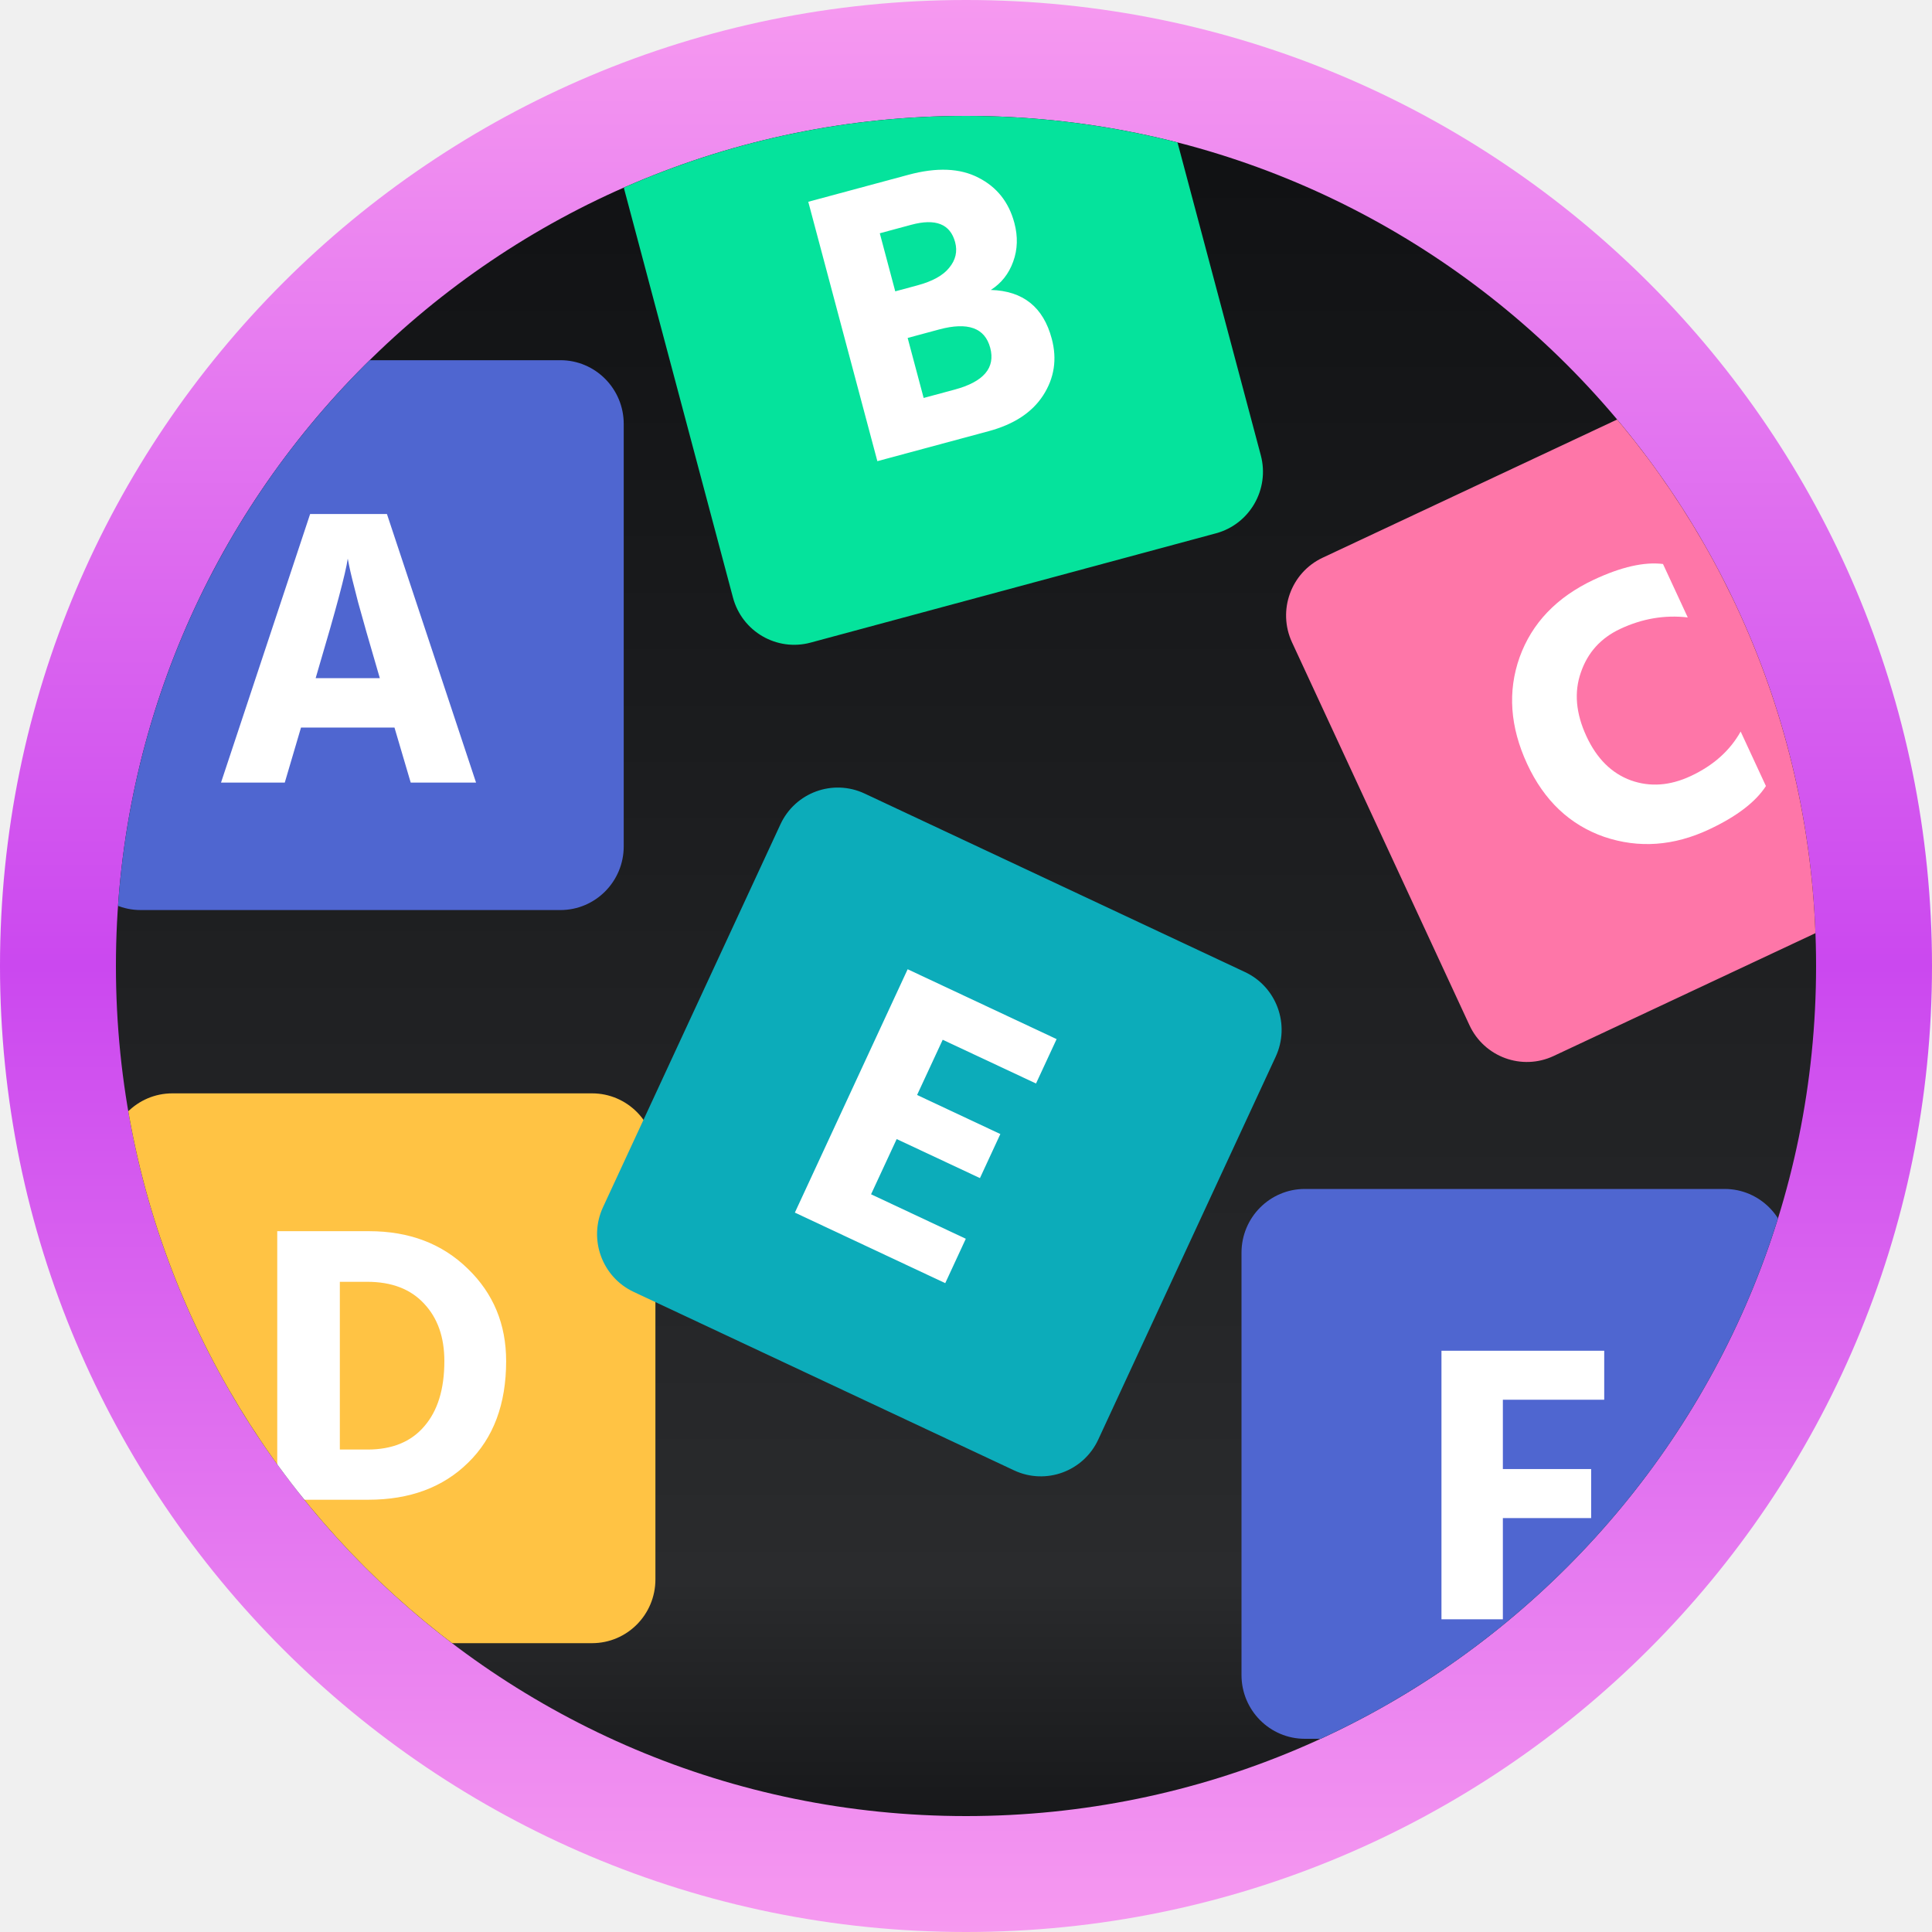
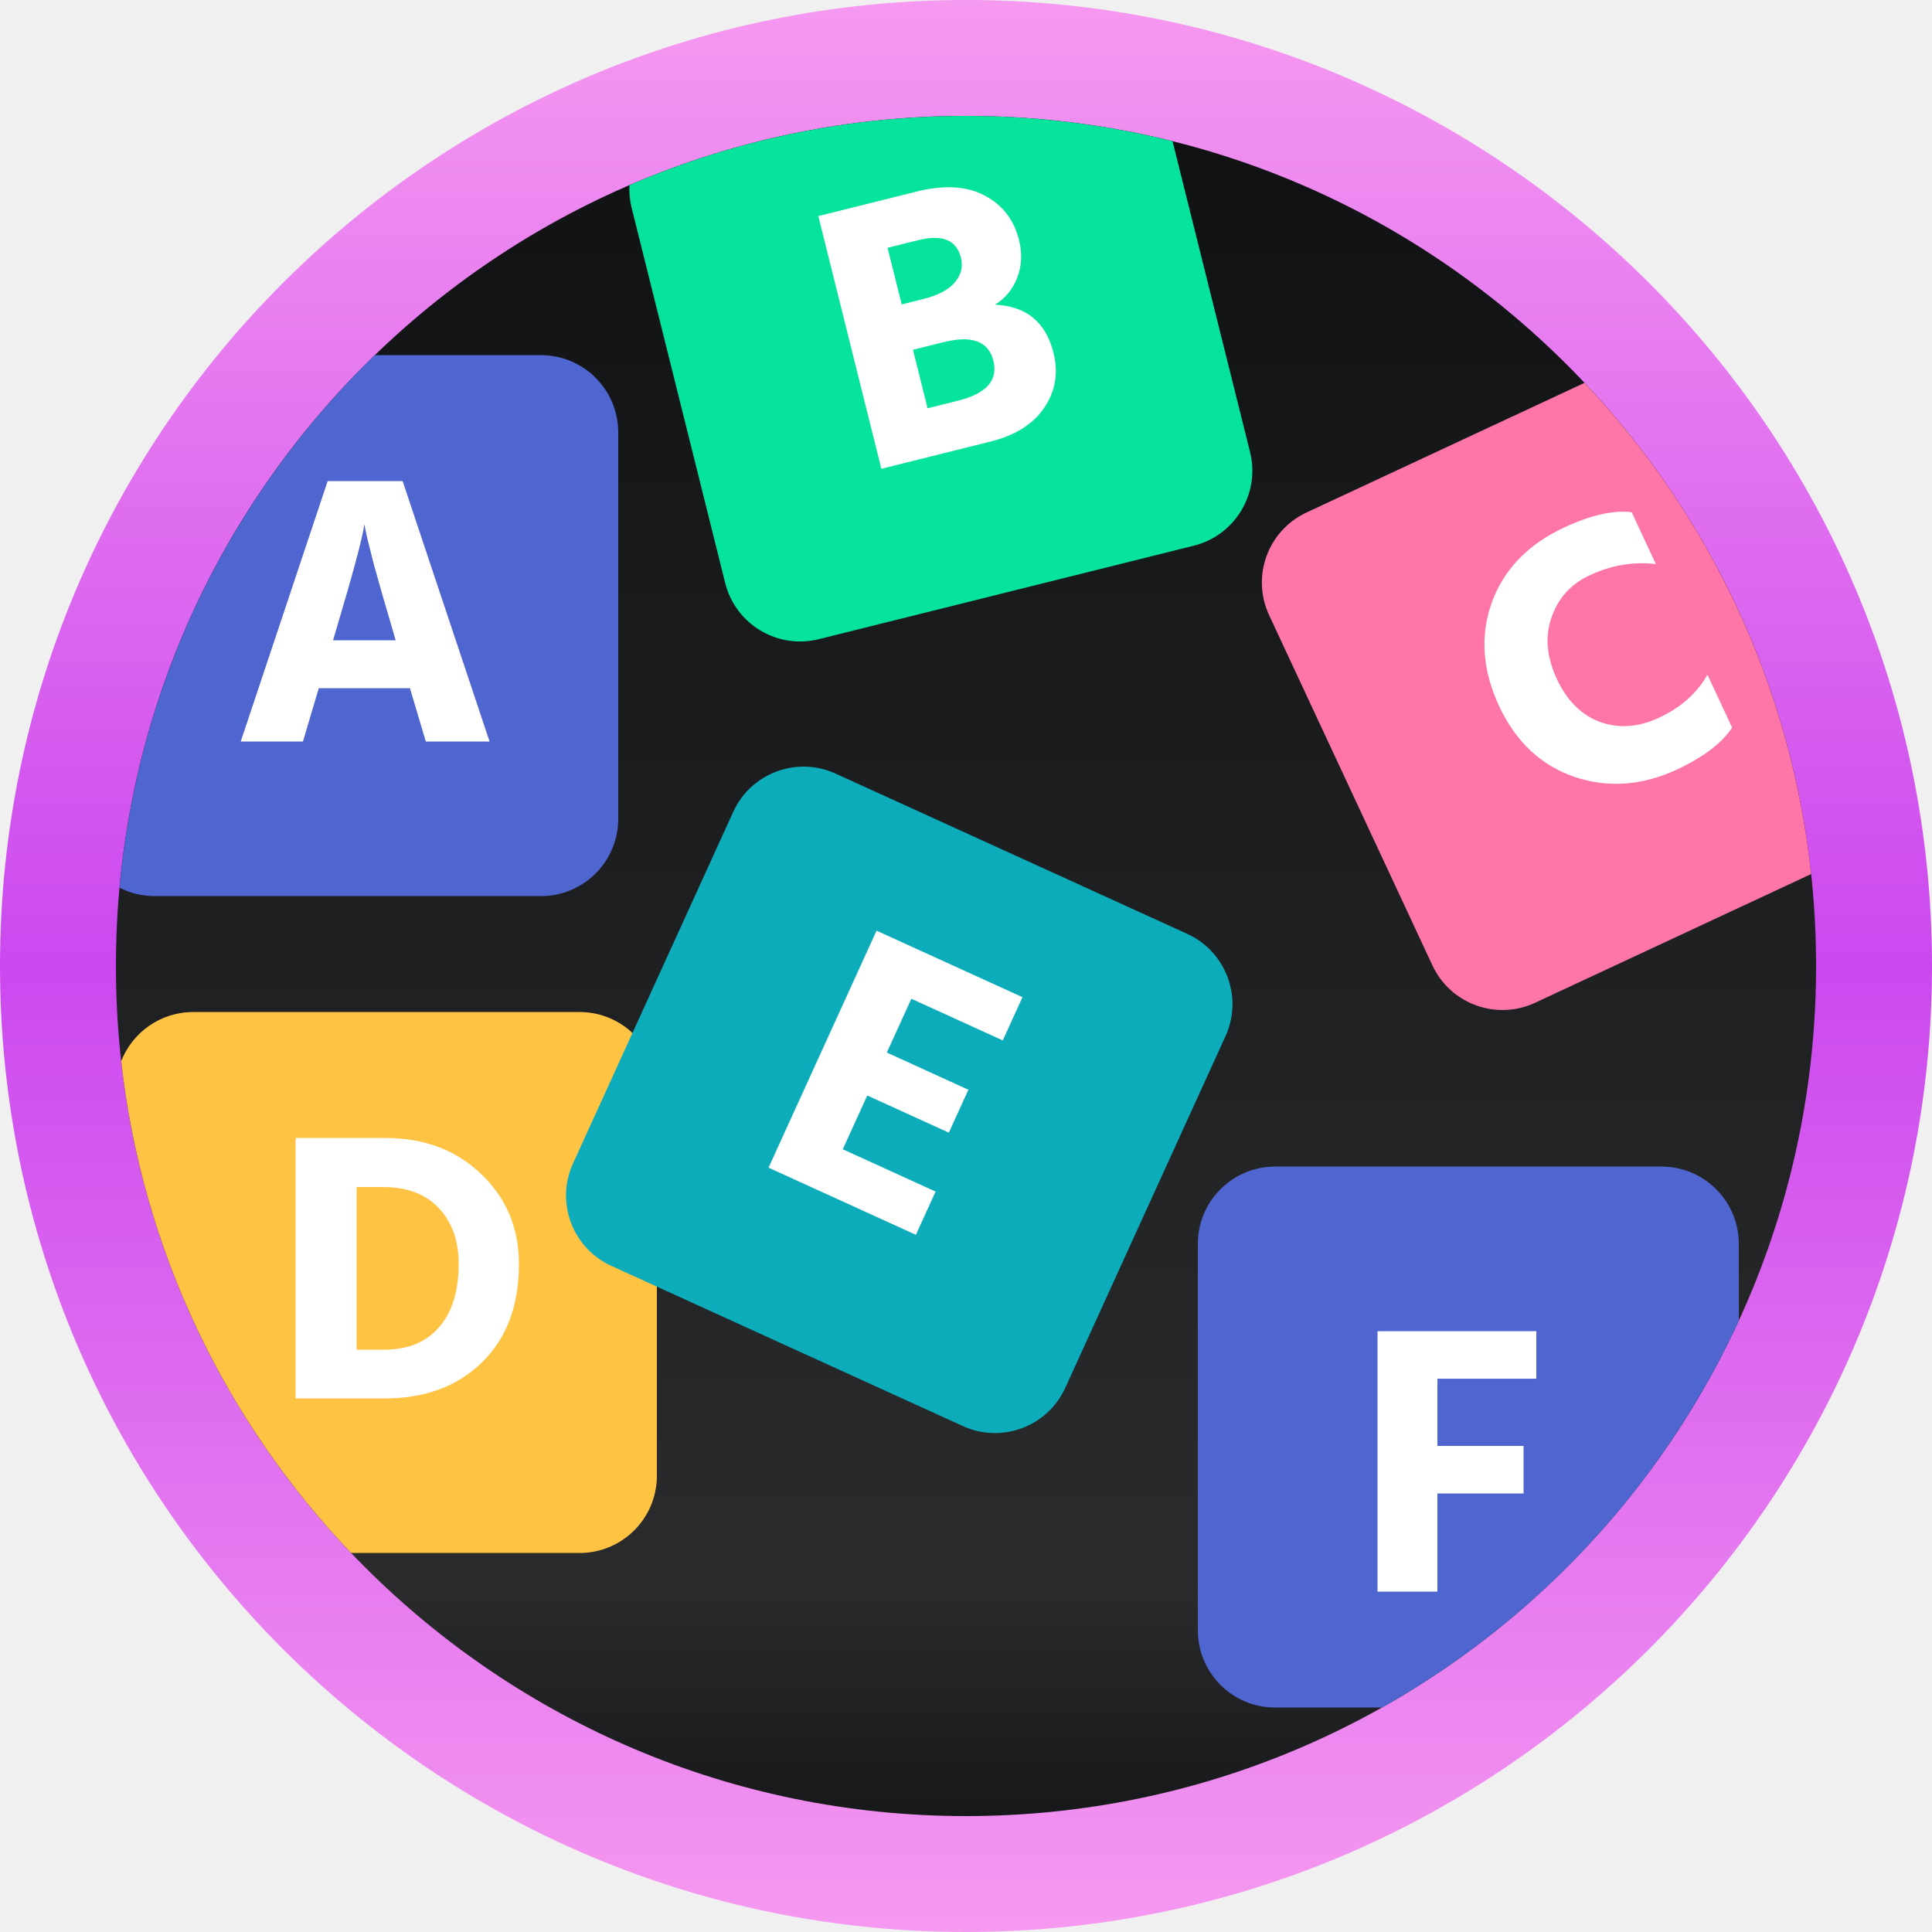
<svg xmlns="http://www.w3.org/2000/svg" width="50" height="50" viewBox="0 0 50 50" fill="none">
-   <circle cx="25" cy="25" r="23.5" fill="url(#paint0_linear_233_2566)" stroke="url(#paint1_linear_233_2566)" stroke-width="3" />
-   <mask id="mask0_233_2566" style="mask-type:alpha" maskUnits="userSpaceOnUse" x="3" y="3" width="44" height="44">
-     <circle cx="25" cy="25" r="20.5" fill="url(#paint2_linear_233_2566)" stroke="url(#paint3_linear_233_2566)" stroke-width="3" />
-   </mask>
-   <g mask="url(#mask0_233_2566)">
-     <path d="M2.82 29.945C2.82 29.034 3.554 28.296 4.46 28.296H15.323C16.228 28.296 16.962 29.034 16.962 29.945V40.875C16.962 41.787 16.228 42.525 15.323 42.525H4.46C3.554 42.525 2.82 41.787 2.82 40.875V29.945Z" fill="#FFC344" />
-     <path d="M9.532 38.813H7.175V31.863H9.553C10.591 31.863 11.442 32.186 12.105 32.833C12.767 33.472 13.099 34.269 13.099 35.225C13.099 36.338 12.771 37.215 12.115 37.854C11.466 38.493 10.605 38.813 9.532 38.813ZM9.502 33.173H8.795V37.514H9.512C10.147 37.514 10.636 37.315 10.977 36.916C11.326 36.517 11.5 35.953 11.5 35.225C11.5 34.606 11.326 34.111 10.977 33.74C10.629 33.362 10.137 33.173 9.502 33.173Z" fill="white" />
-     <path d="M20.197 21.335C20.579 20.509 21.555 20.152 22.376 20.537L32.221 25.157C33.042 25.542 33.397 26.523 33.014 27.349L28.423 37.255C28.041 38.081 27.065 38.438 26.244 38.053L16.399 33.434C15.578 33.049 15.223 32.067 15.606 31.241L20.197 21.335Z" fill="#0CACBA" />
-     <path d="M24.463 33.208L20.571 31.382L23.49 25.084L27.345 26.892L26.812 28.041L24.397 26.909L23.734 28.338L25.889 29.349L25.361 30.489L23.206 29.479L22.543 30.908L24.995 32.059L24.463 33.208Z" fill="white" />
-     <path d="M32.13 32.42C32.13 31.509 32.864 30.77 33.769 30.77H44.633C45.538 30.77 46.272 31.509 46.272 32.42V43.35C46.272 44.261 45.538 45 44.633 45H33.769C32.864 45 32.13 44.261 32.13 43.35V32.42Z" fill="#4F66D0" />
-     <path d="M41.179 39.288H38.894V41.907H37.305V34.957H41.517V36.225H38.894V38.019H41.179V39.288Z" fill="white" />
-     <path d="M2 10.972C2 10.061 2.734 9.322 3.64 9.322H14.503C15.408 9.322 16.142 10.061 16.142 10.972V21.902C16.142 22.814 15.408 23.552 14.503 23.552H3.64C2.734 23.552 2 22.814 2 21.902V10.972Z" fill="#4F66D0" />
-     <path d="M8.241 17.303L8.169 17.551H9.83L9.758 17.303C9.56 16.63 9.396 16.056 9.266 15.581C9.143 15.107 9.068 14.801 9.041 14.664L9 14.457C8.945 14.836 8.692 15.784 8.241 17.303ZM7.37 20.253H5.72L8.026 13.303H10.014L12.32 20.253H10.629L10.209 18.829H7.79L7.37 20.253Z" fill="white" />
-     <path d="M16.157 4.906C15.923 4.026 16.442 3.121 17.316 2.886L27.809 0.057C28.684 -0.179 29.583 0.343 29.818 1.223L32.629 11.781C32.864 12.661 32.344 13.566 31.47 13.802L20.977 16.631C20.102 16.866 19.203 16.344 18.969 15.464L16.157 4.906Z" fill="#05E39C" />
-     <path d="M25.586 11.159L22.706 11.935L20.918 5.222L23.512 4.523C24.244 4.326 24.849 4.351 25.325 4.6C25.8 4.842 26.109 5.232 26.252 5.77C26.346 6.122 26.336 6.456 26.221 6.771C26.108 7.086 25.914 7.331 25.642 7.504C26.476 7.528 27.002 7.948 27.219 8.765C27.361 9.296 27.286 9.786 26.995 10.235C26.709 10.675 26.24 10.983 25.586 11.159ZM23.581 5.818L22.769 6.037L23.169 7.54L23.733 7.388C24.13 7.282 24.407 7.129 24.566 6.929C24.732 6.728 24.783 6.508 24.719 6.269C24.593 5.797 24.214 5.647 23.581 5.818ZM24.302 8.527L23.49 8.746L23.904 10.299L24.706 10.083C25.458 9.88 25.765 9.52 25.627 9.002C25.489 8.484 25.048 8.326 24.302 8.527Z" fill="white" />
-     <path d="M33.438 16.625C33.055 15.799 33.41 14.818 34.231 14.433L44.076 9.813C44.897 9.428 45.872 9.786 46.255 10.611L50.846 20.517C51.229 21.343 50.874 22.325 50.053 22.71L40.208 27.329C39.387 27.714 38.411 27.357 38.029 26.531L33.438 16.625Z" fill="#FE76A8" />
-     <path d="M45.702 20.343C45.434 20.757 44.944 21.131 44.232 21.465C43.316 21.895 42.41 21.96 41.517 21.658C40.627 21.348 39.962 20.719 39.523 19.772C39.079 18.812 39.014 17.891 39.328 17.008C39.648 16.122 40.289 15.454 41.248 15.003C41.954 14.672 42.551 14.536 43.038 14.596L43.679 15.979C43.082 15.91 42.499 16.009 41.929 16.277C41.428 16.512 41.089 16.887 40.913 17.402C40.734 17.911 40.782 18.461 41.056 19.053C41.324 19.632 41.708 20.014 42.208 20.196C42.704 20.373 43.222 20.335 43.761 20.082C44.343 19.809 44.772 19.426 45.048 18.932L45.702 20.343Z" fill="white" />
-   </g>
+   <circle cx="25" cy="25" r="23.5" fill="url(#paint0_linear_431_2337)" stroke="url(#paint1_linear_431_2337)" stroke-width="3" />
+   <path fill-rule="evenodd" clip-rule="evenodd" d="M3.092 22.974C3.365 23.113 3.673 23.191 4 23.191H14C15.105 23.191 16 22.296 16 21.191V11.191C16 10.087 15.105 9.191 14 9.191H9.7C6.024 12.751 3.585 17.581 3.092 22.974Z" fill="#4F66D0" />
+   <path d="M8.69 16.331L8.62 16.571H10.24L10.17 16.331C9.977 15.678 9.817 15.121 9.69 14.661C9.57 14.201 9.497 13.905 9.47 13.771L9.43 13.571C9.377 13.938 9.13 14.858 8.69 16.331ZM7.84 19.191H6.23L8.48 12.451H10.42L12.67 19.191H11.02L10.61 17.811H8.25L7.84 19.191Z" fill="white" />
+   <path fill-rule="evenodd" clip-rule="evenodd" d="M16.291 4.791C16.28 4.985 16.298 5.184 16.348 5.382L18.767 15.085C19.034 16.157 20.119 16.809 21.191 16.542L30.894 14.123C31.966 13.856 32.618 12.77 32.351 11.698L30.345 3.654C28.634 3.227 26.843 3 25 3C21.906 3 18.961 3.639 16.291 4.791Z" fill="#05E39C" />
+   <path d="M25.633 11.428L22.809 12.132L21.178 5.592L23.721 4.958C24.439 4.779 25.028 4.815 25.489 5.064C25.948 5.307 26.243 5.69 26.373 6.214C26.459 6.557 26.443 6.88 26.327 7.184C26.21 7.488 26.017 7.722 25.749 7.885C26.562 7.922 27.068 8.339 27.266 9.135C27.395 9.652 27.314 10.126 27.023 10.556C26.736 10.978 26.273 11.268 25.633 11.428ZM23.766 6.215L22.97 6.413L23.336 7.878L23.889 7.74C24.277 7.644 24.55 7.5 24.709 7.309C24.874 7.117 24.927 6.904 24.869 6.671C24.755 6.212 24.387 6.06 23.766 6.215ZM24.424 8.854L23.628 9.052L24.006 10.566L24.792 10.37C25.529 10.186 25.835 9.842 25.709 9.337C25.583 8.833 25.155 8.672 24.424 8.854Z" fill="white" />
+   <path fill-rule="evenodd" clip-rule="evenodd" d="M41.007 9.908L33.813 13.263C32.812 13.729 32.378 14.919 32.845 15.921L37.071 24.984C37.538 25.985 38.728 26.418 39.729 25.951L46.873 22.62C46.346 17.722 44.211 13.305 41.007 9.908Z" fill="#FE76A8" />
+   <path d="M44.827 18.829C44.566 19.231 44.087 19.593 43.393 19.918C42.498 20.334 41.615 20.397 40.743 20.105C39.875 19.803 39.226 19.194 38.798 18.275C38.364 17.345 38.301 16.451 38.607 15.595C38.92 14.736 39.545 14.087 40.481 13.651C41.17 13.33 41.752 13.198 42.228 13.256L42.853 14.597C42.271 14.53 41.701 14.627 41.145 14.886C40.656 15.114 40.325 15.478 40.154 15.977C39.979 16.47 40.026 17.004 40.294 17.578C40.556 18.14 40.93 18.51 41.417 18.687C41.902 18.858 42.407 18.821 42.933 18.576C43.501 18.311 43.919 17.94 44.189 17.461L44.827 18.829Z" fill="white" />
+   <path fill-rule="evenodd" clip-rule="evenodd" d="M9.087 40.191H15C16.104 40.191 17 39.296 17 38.191V28.191C17 27.087 16.104 26.191 15 26.191H5C4.152 26.191 3.427 26.719 3.136 27.464C3.684 32.376 5.849 36.8 9.087 40.191Z" fill="#FFC344" />
+   <path d="M9.95 36.191H7.65V29.451H9.97C10.983 29.451 11.813 29.765 12.46 30.391C13.107 31.011 13.43 31.785 13.43 32.711C13.43 33.791 13.11 34.641 12.47 35.261C11.837 35.881 10.997 36.191 9.95 36.191ZM9.92 30.721H9.23V34.931H9.93C10.55 34.931 11.027 34.738 11.36 34.351C11.7 33.965 11.87 33.418 11.87 32.711C11.87 32.111 11.7 31.631 11.36 31.271C11.02 30.905 10.54 30.721 9.92 30.721Z" fill="white" />
+   <path fill-rule="evenodd" clip-rule="evenodd" d="M21.626 20.021C20.62 19.563 19.434 20.006 18.976 21.011L14.829 30.111C14.371 31.116 14.815 32.302 15.82 32.76L24.919 36.907C25.925 37.365 27.111 36.922 27.569 35.917L31.716 26.817C32.174 25.812 31.73 24.626 30.725 24.168L21.626 20.021Z" fill="#0CACBA" />
+   <path d="M23.703 31.957L19.89 30.219L22.685 24.086L26.462 25.807L25.952 26.926L23.586 25.848L22.951 27.24L25.062 28.203L24.556 29.313L22.445 28.351L21.811 29.743L24.213 30.838L23.703 31.957Z" fill="white" />
+   <path fill-rule="evenodd" clip-rule="evenodd" d="M45 34.178V32.191C45 31.087 44.105 30.191 43 30.191H33C31.895 30.191 31 31.087 31 32.191V42.191C31 43.296 31.895 44.191 33 44.191H35.764C39.804 41.921 43.054 38.411 45 34.178Z" fill="#4F66D0" />
+   <path d="M39.43 38.651H37.2V41.191H35.65V34.451H39.76V35.681H37.2V37.421H39.43V38.651Z" fill="white" />
  <defs>
-     <linearGradient id="paint0_linear_233_2566" x1="25" y1="0" x2="25" y2="50" gradientUnits="userSpaceOnUse">
+     <linearGradient id="paint0_linear_431_2337" x1="25" y1="0" x2="25" y2="50" gradientUnits="userSpaceOnUse">
      <stop stop-color="#0E0F11" />
      <stop offset="0.818" stop-color="#2A2B2D" />
      <stop offset="1" stop-color="#0E0F11" />
    </linearGradient>
-     <linearGradient id="paint1_linear_233_2566" x1="25" y1="0" x2="25" y2="50" gradientUnits="userSpaceOnUse">
-       <stop stop-color="#F699F0" />
-       <stop offset="0.5" stop-color="#CB48EF" />
-       <stop offset="1" stop-color="#F699F0" />
-     </linearGradient>
-     <linearGradient id="paint2_linear_233_2566" x1="25" y1="3" x2="25" y2="47" gradientUnits="userSpaceOnUse">
-       <stop stop-color="#0E0F11" />
-       <stop offset="0.818" stop-color="#2A2B2D" />
-       <stop offset="1" stop-color="#0E0F11" />
-     </linearGradient>
-     <linearGradient id="paint3_linear_233_2566" x1="25" y1="3" x2="25" y2="47" gradientUnits="userSpaceOnUse">
+     <linearGradient id="paint1_linear_431_2337" x1="25" y1="0" x2="25" y2="50" gradientUnits="userSpaceOnUse">
      <stop stop-color="#F699F0" />
      <stop offset="0.5" stop-color="#CB48EF" />
      <stop offset="1" stop-color="#F699F0" />
    </linearGradient>
  </defs>
</svg>
